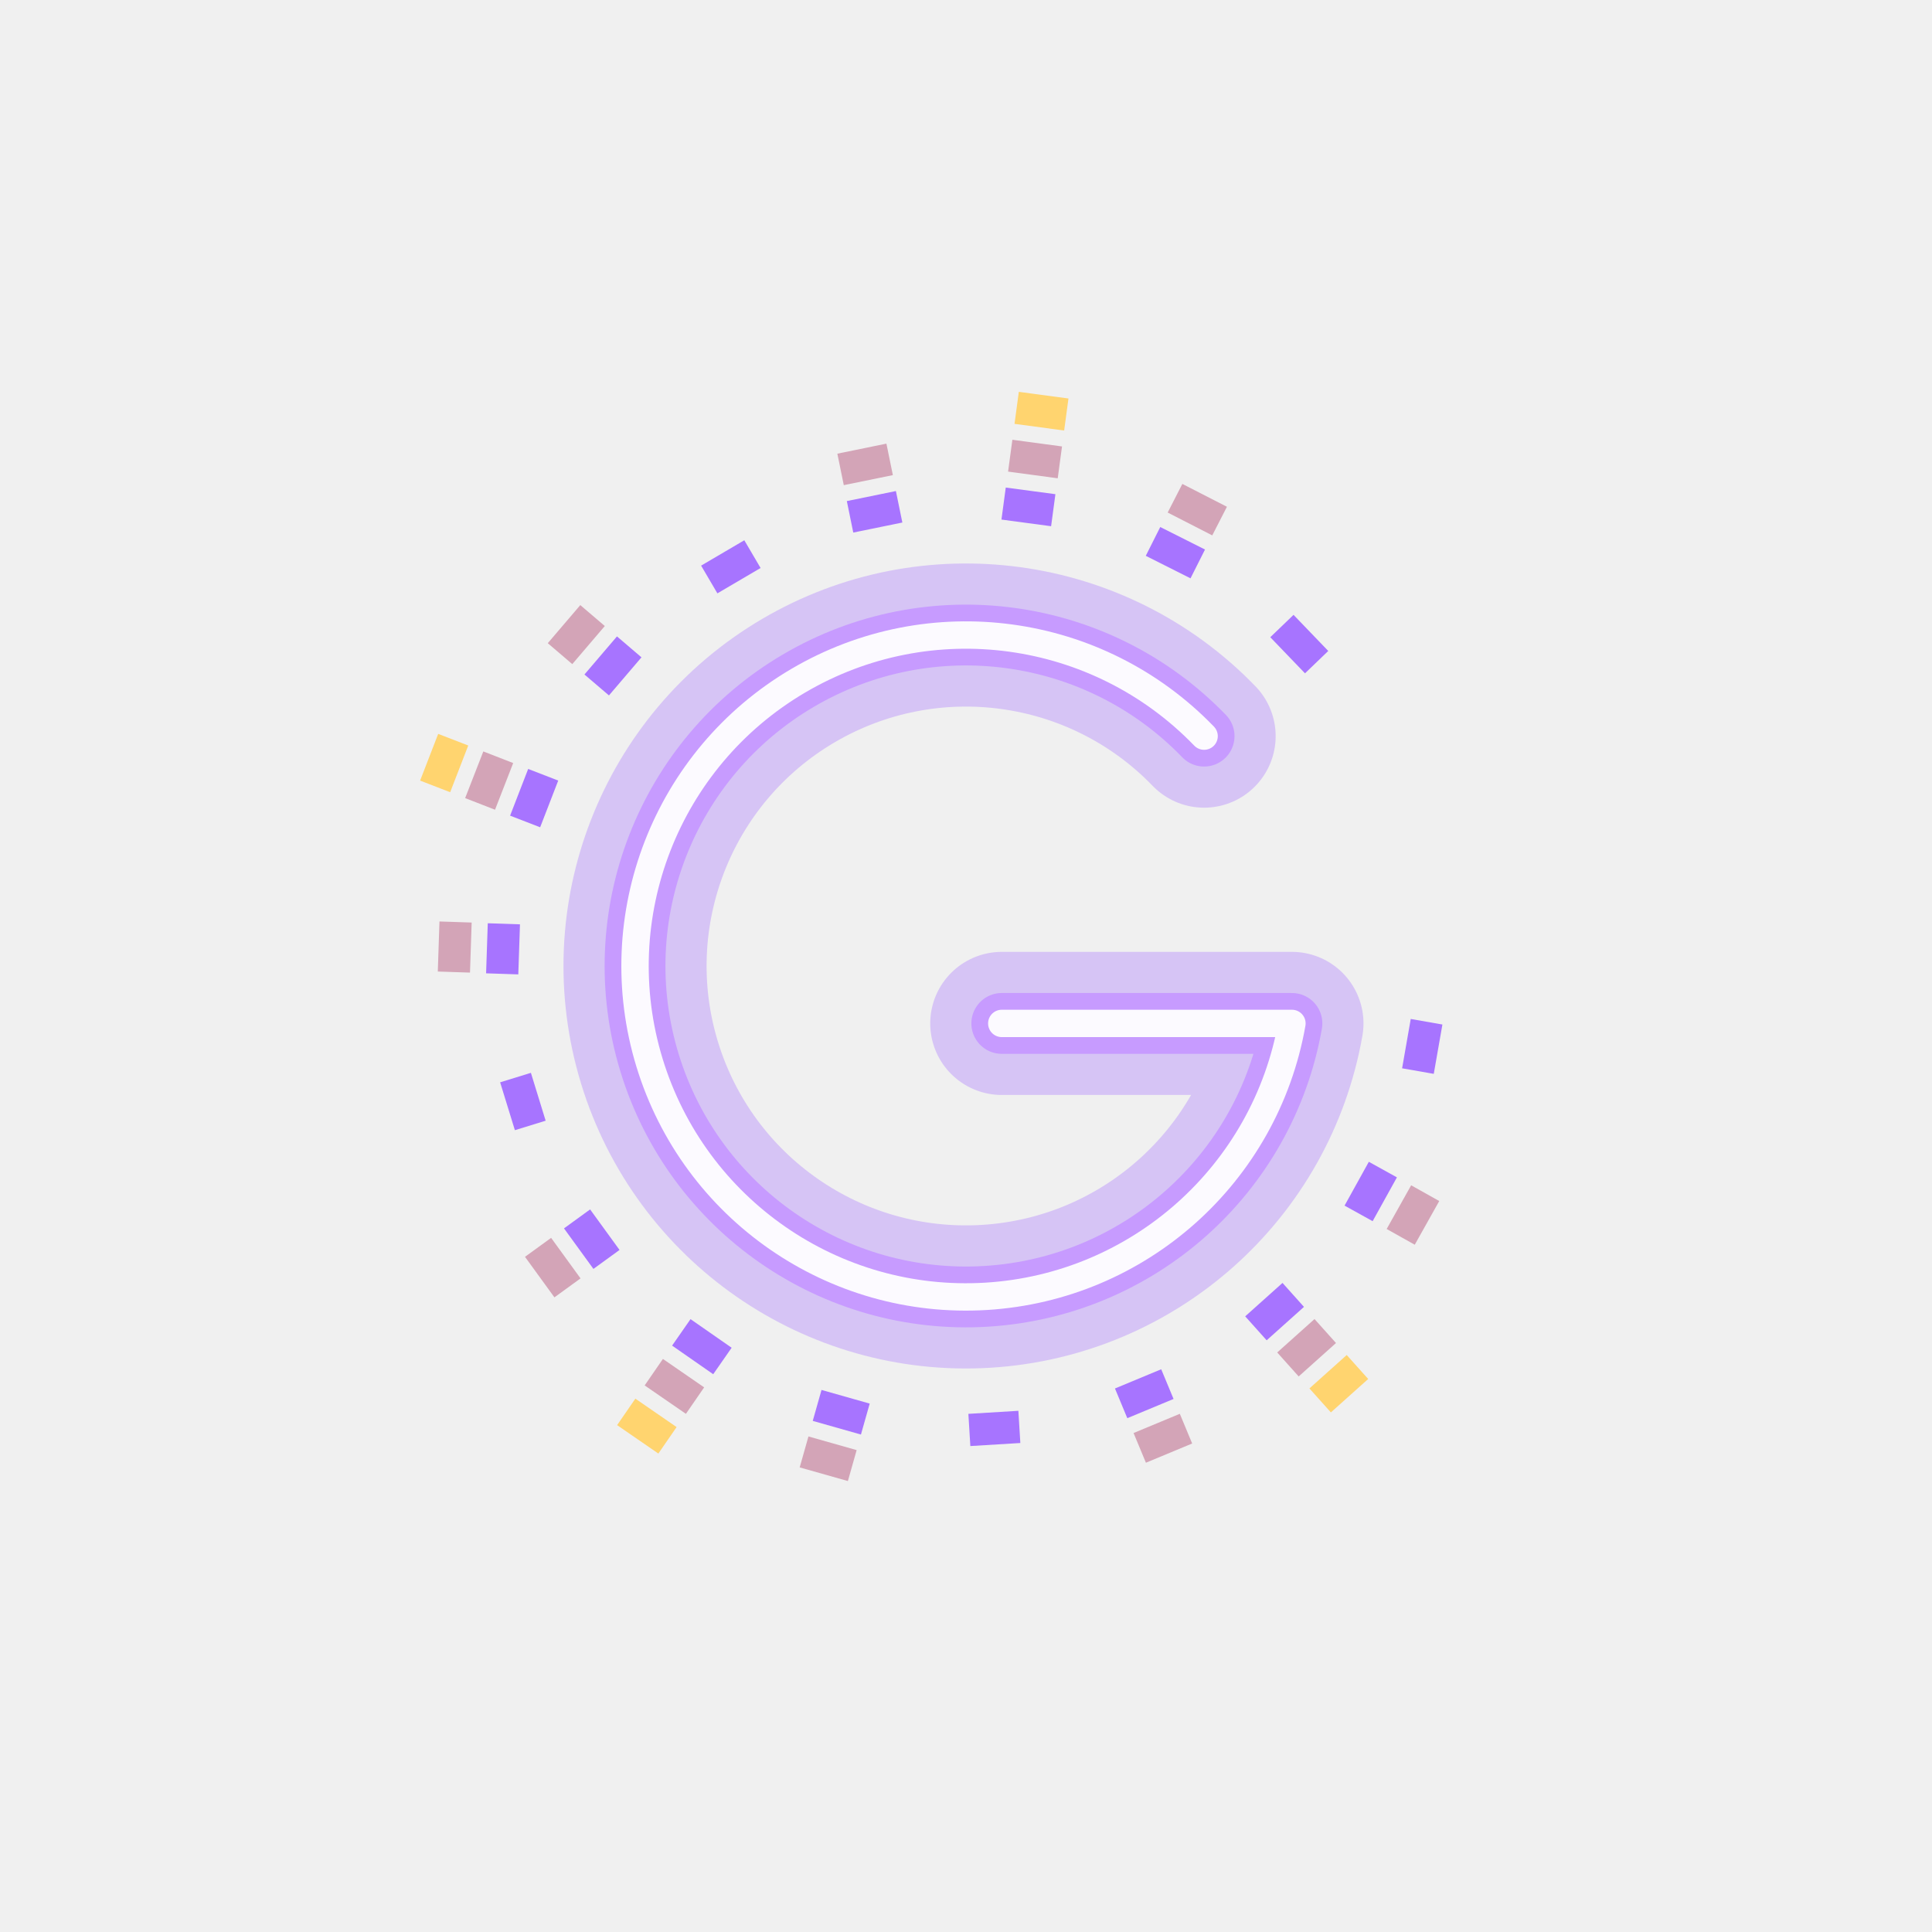
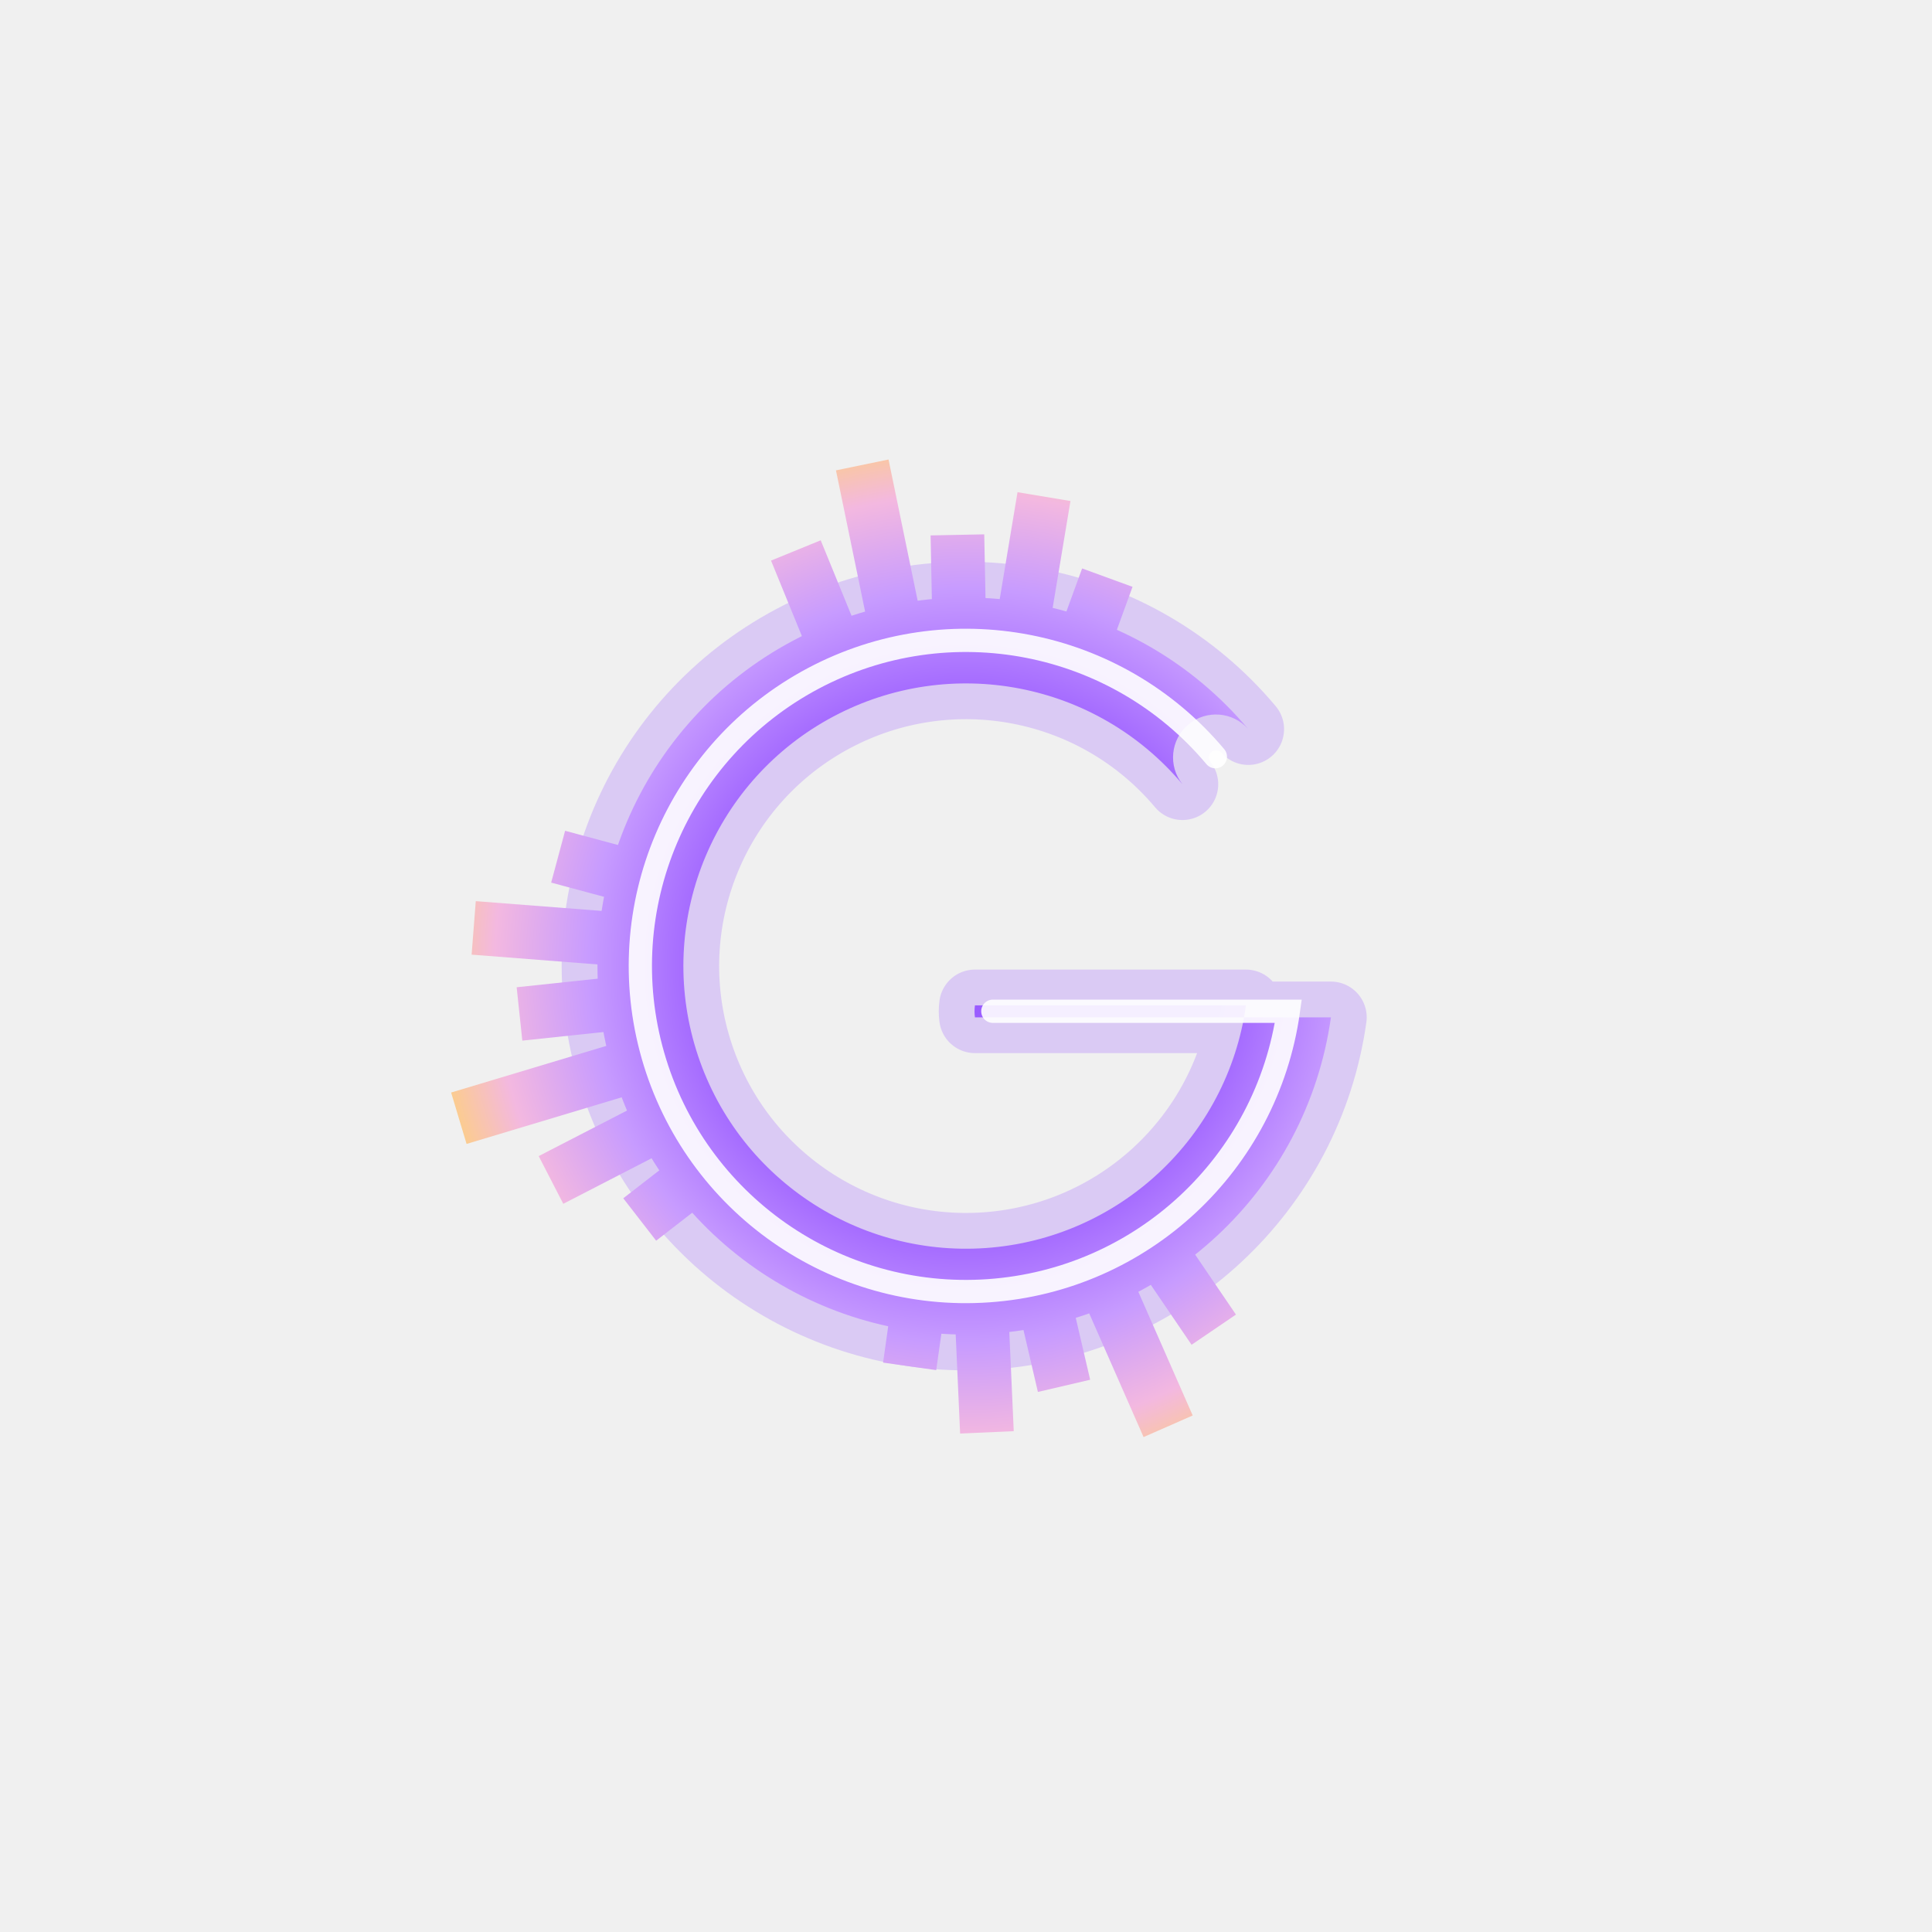
<svg xmlns="http://www.w3.org/2000/svg" viewBox="0 0 108 108" width="108" height="108">
-   <path d="M71.98,36.63 L73.28,35.38 M65.30,31.70 L66.11,30.09 M57.37,29.23 L57.61,27.44 M49.07,29.49 L48.71,27.73 M41.31,32.46 L40.40,30.91 M34.95,37.81 L33.58,36.64 M30.70,44.94 L29.02,44.29 M29.02,53.07 L27.22,53.01 M30.09,61.31 L28.37,61.84 M33.81,68.74 L32.35,69.80 M39.75,74.54 L38.72,76.02 M47.27,78.08 L46.78,79.81 M55.53,78.95 L55.64,80.75 M63.62,77.08 L64.31,78.74 M70.65,72.65 L71.85,73.99 M75.84,66.17 L77.41,67.04 M78.62,58.34 L80.39,58.65" fill="none" stroke="#A774FF" stroke-opacity="1" stroke-width="2.8" stroke-linecap="butt" stroke-linejoin="miter" />
-   <path d="M66.52,29.29 L67.34,27.69 M57.74,26.55 L57.98,24.77 M48.54,26.84 L48.18,25.08 M32.90,36.06 L31.53,34.89 M28.18,43.96 L26.51,43.31 M26.32,52.97 L24.52,52.91 M31.63,70.33 L30.17,71.39 M38.21,76.76 L37.19,78.24 M46.54,80.68 L46.05,82.41 M64.66,79.57 L65.35,81.23 M72.44,74.67 L73.64,76.01 M78.20,67.48 L79.77,68.36" fill="none" stroke="#D3A4B7" stroke-opacity="1" stroke-width="2.8" stroke-linecap="butt" stroke-linejoin="miter" />
-   <path d="M58.10,23.88 L58.34,22.09 M25.67,42.98 L23.99,42.33 M36.67,78.98 L35.65,80.46 M74.24,76.68 L75.44,78.02" fill="none" stroke="#FFD46F" stroke-opacity="1" stroke-width="2.8" stroke-linecap="butt" stroke-linejoin="miter" />
-   <path d="M67.31,41.15 A18.5,18.5 0 1,0 72.22,57.21 L56,57.21" fill="none" stroke="#A774FF" stroke-opacity="0.35" stroke-width="8" stroke-linecap="round" stroke-linejoin="round" />
-   <path d="M67.31,41.15 A18.5,18.5 0 1,0 72.22,57.21 L56,57.21" fill="none" stroke="#C79BFF" stroke-opacity="1" stroke-width="3.4" stroke-linecap="round" stroke-linejoin="round" />
-   <path d="M67.31,41.15 A18.5,18.5 0 1,0 72.22,57.21 L56,57.21" fill="none" stroke="#FFFFFF" stroke-opacity="0.95" stroke-width="1.53" stroke-linecap="round" stroke-linejoin="round" />
+   <defs>
+     <radialGradient id="g" cx="54" cy="54" r="31" gradientUnits="userSpaceOnUse">
+       <stop offset="0.45" stop-color="#9A5CFF" />
+       <stop offset="0.68" stop-color="#C79BFF" />
+       <stop offset="0.85" stop-color="#F3B8E0" />
+       <stop offset="1" stop-color="#FFD46F" />
+     </radialGradient>
+   </defs>
+   <path d="M66.10,43.84 A15.8,15.8 0 1,0 69.65,56.20 L54.5,56.20 A2.4,2.4 0 0,0 54.5,56.87 L74.40,56.87 A20.6,20.6 0 1,1 69.78,40.76 A2.4,2.4 0 0,0 66.10,43.84 Z" fill="none" stroke="#A774FF" stroke-opacity="0.3" stroke-width="4" stroke-linejoin="round" />
+   <path d="M60.70,35.58 L61.90,32.29 M57.21,34.66 L58.36,27.76 M53.61,34.40 L53.52,29.90 M50.02,34.81 L48.20,25.99 M46.57,35.86 L44.49,30.77 M35.07,48.93 L31.20,47.89 M34.46,52.49 L26.48,51.87 M34.51,56.10 L29.04,56.68 M35.23,59.63 L25.65,62.51 M36.58,62.98 L30.80,65.96 M38.52,66.03 L35.76,68.17 M51.27,73.41 L50.85,76.38 M54.88,73.58 L55.17,80.07 M58.46,73.09 L59.48,77.47 M61.88,71.95 L65.30,79.73 M65.04,70.20 L67.85,74.33 " fill="none" stroke="url(#g)" stroke-width="3.0" stroke-linecap="butt" />
+   <path d="M66.10,43.84 A15.8,15.8 0 1,0 69.65,56.20 L54.5,56.20 A2.4,2.4 0 0,0 54.5,56.87 L74.40,56.87 A20.6,20.6 0 1,1 69.78,40.76 A2.4,2.4 0 0,0 66.10,43.84 Z" fill="url(#g)" />
+   <path d="M67.94,42.30 A18.2,18.2 0 1,0 72.02,56.53 L55.5,56.53" fill="none" stroke="#FFFFFF" stroke-opacity="0.9" stroke-width="1.3" stroke-linecap="round" />
</svg>
